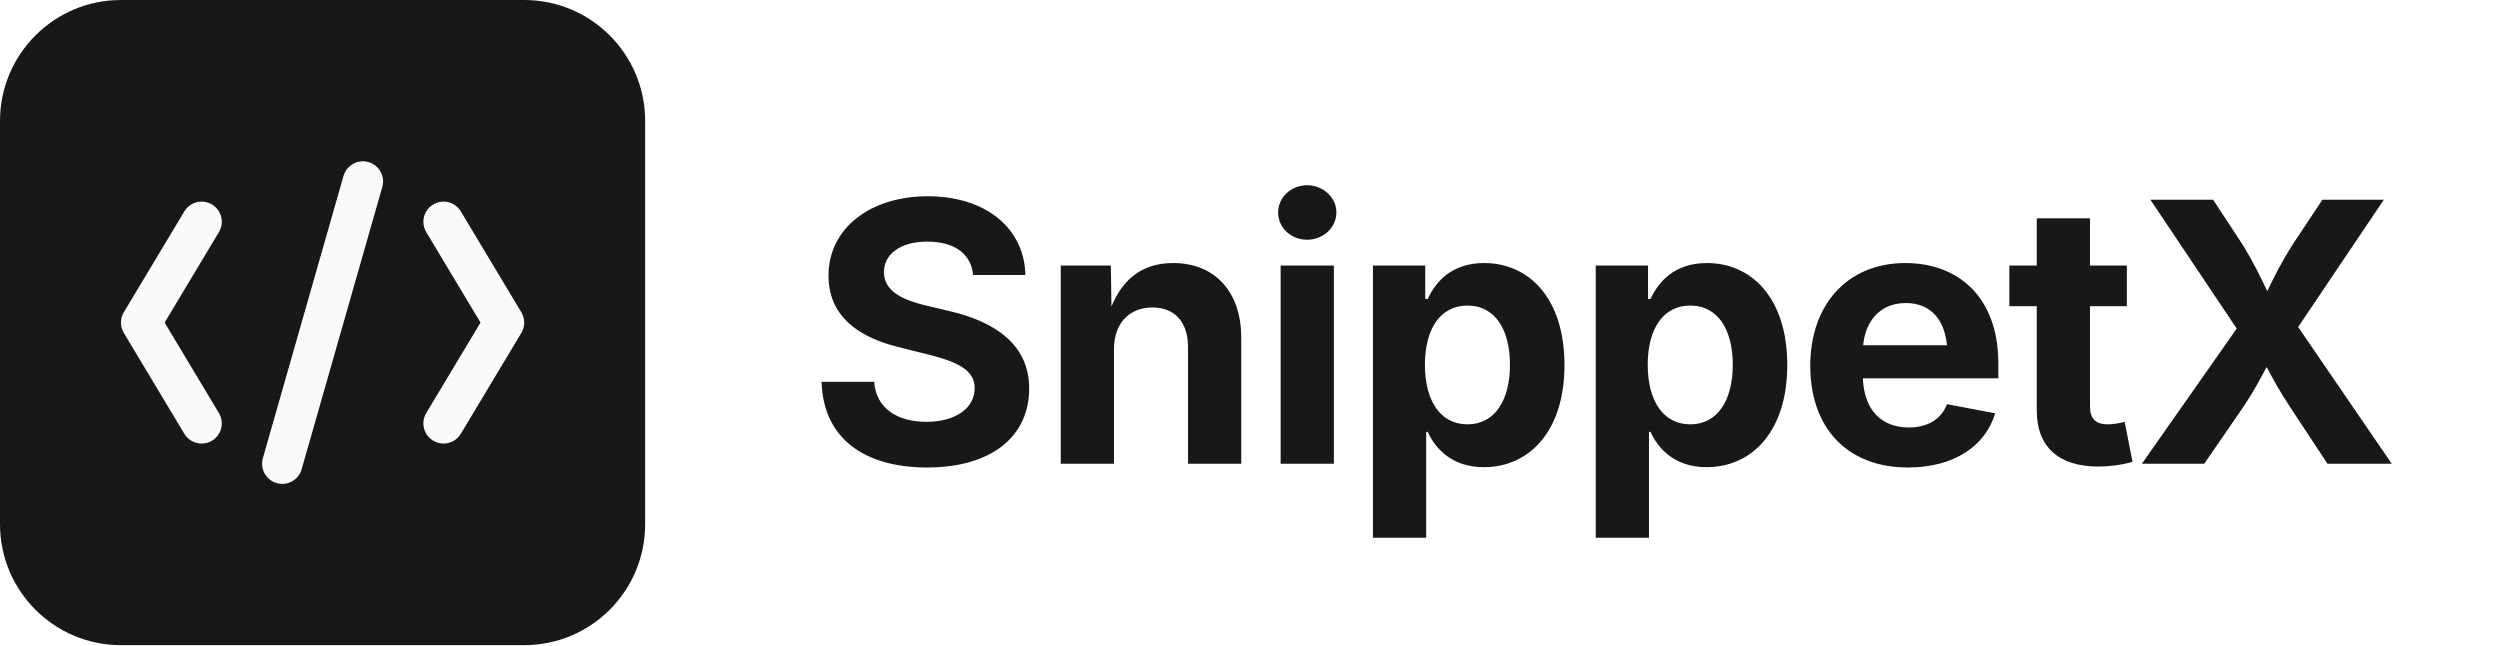
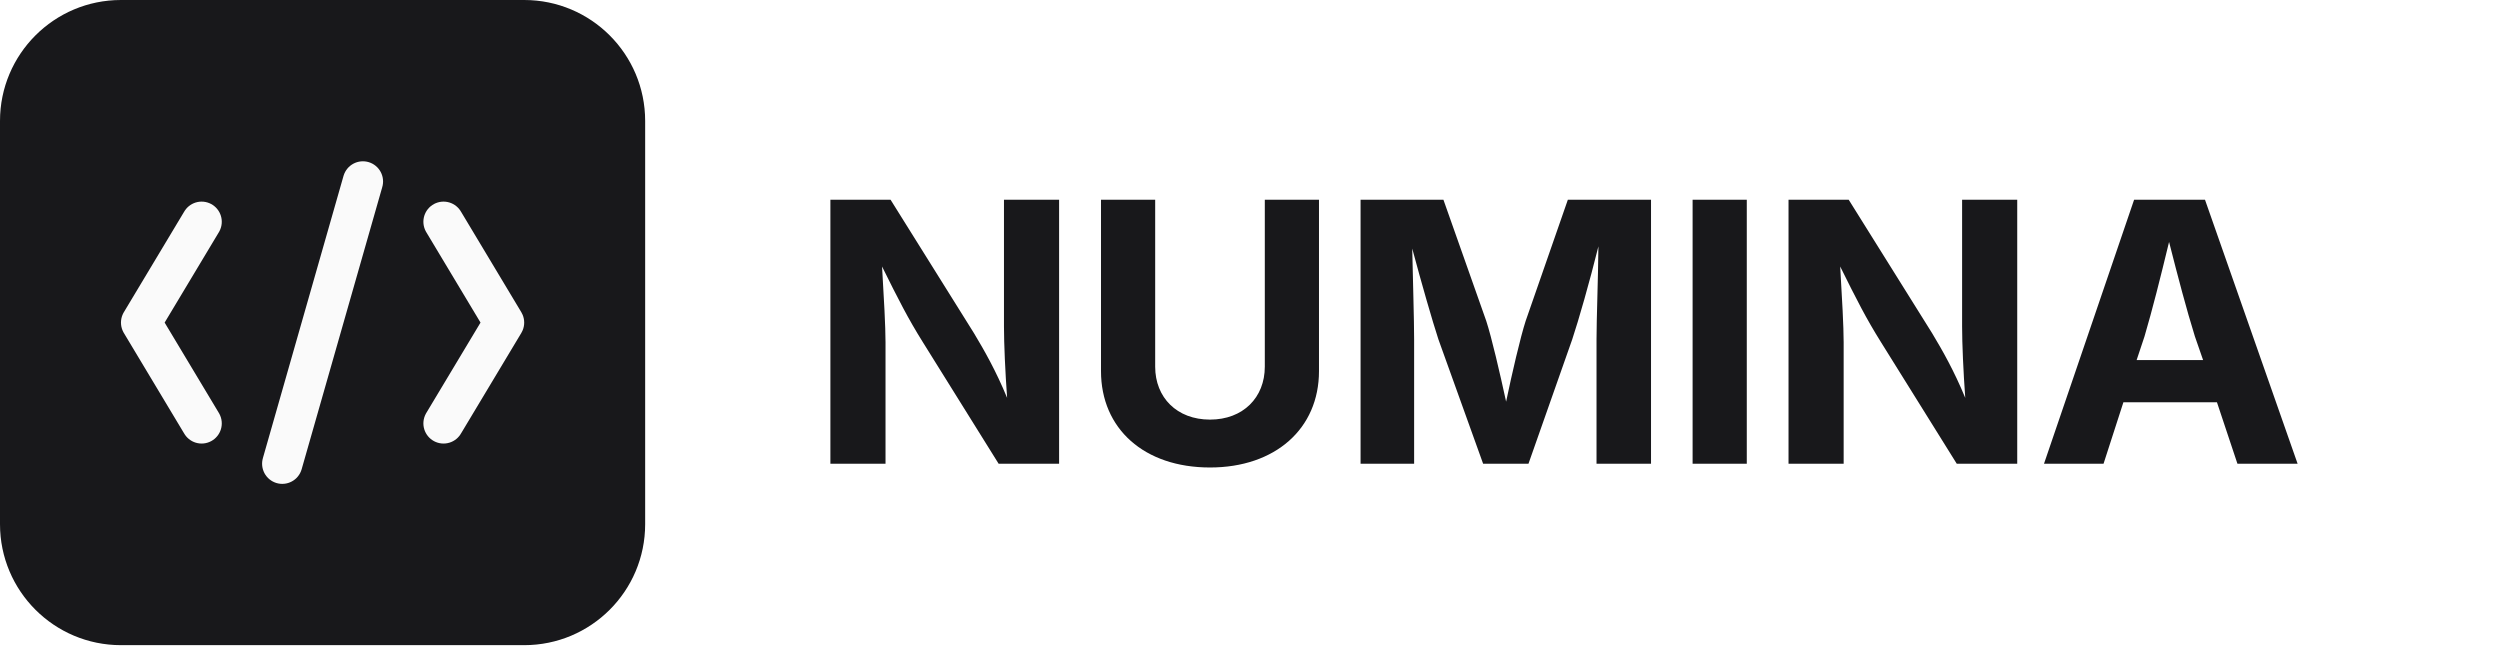
<svg xmlns="http://www.w3.org/2000/svg" viewBox="0 0 124 32" fill="none">
  <rect width="32" height="32" rx="6" fill="#18181b" />
  <path d="M10 11L7 16l3 5M22 11l3 5-3 5M18 9l-4 14" stroke="#fafafa" stroke-width="2" stroke-linecap="round" stroke-linejoin="round" />
-   <text x="40" y="23" font-family="system-ui, -apple-system, sans-serif" font-size="18" font-weight="700" fill="#18181b" letter-spacing="-0.3">SnippetX</text>
+   <text x="40" y="23" font-family="system-ui, -apple-system, sans-serif" font-size="18" font-weight="700" fill="#18181b" letter-spacing="-0.3">NUMINA</text>
</svg>
